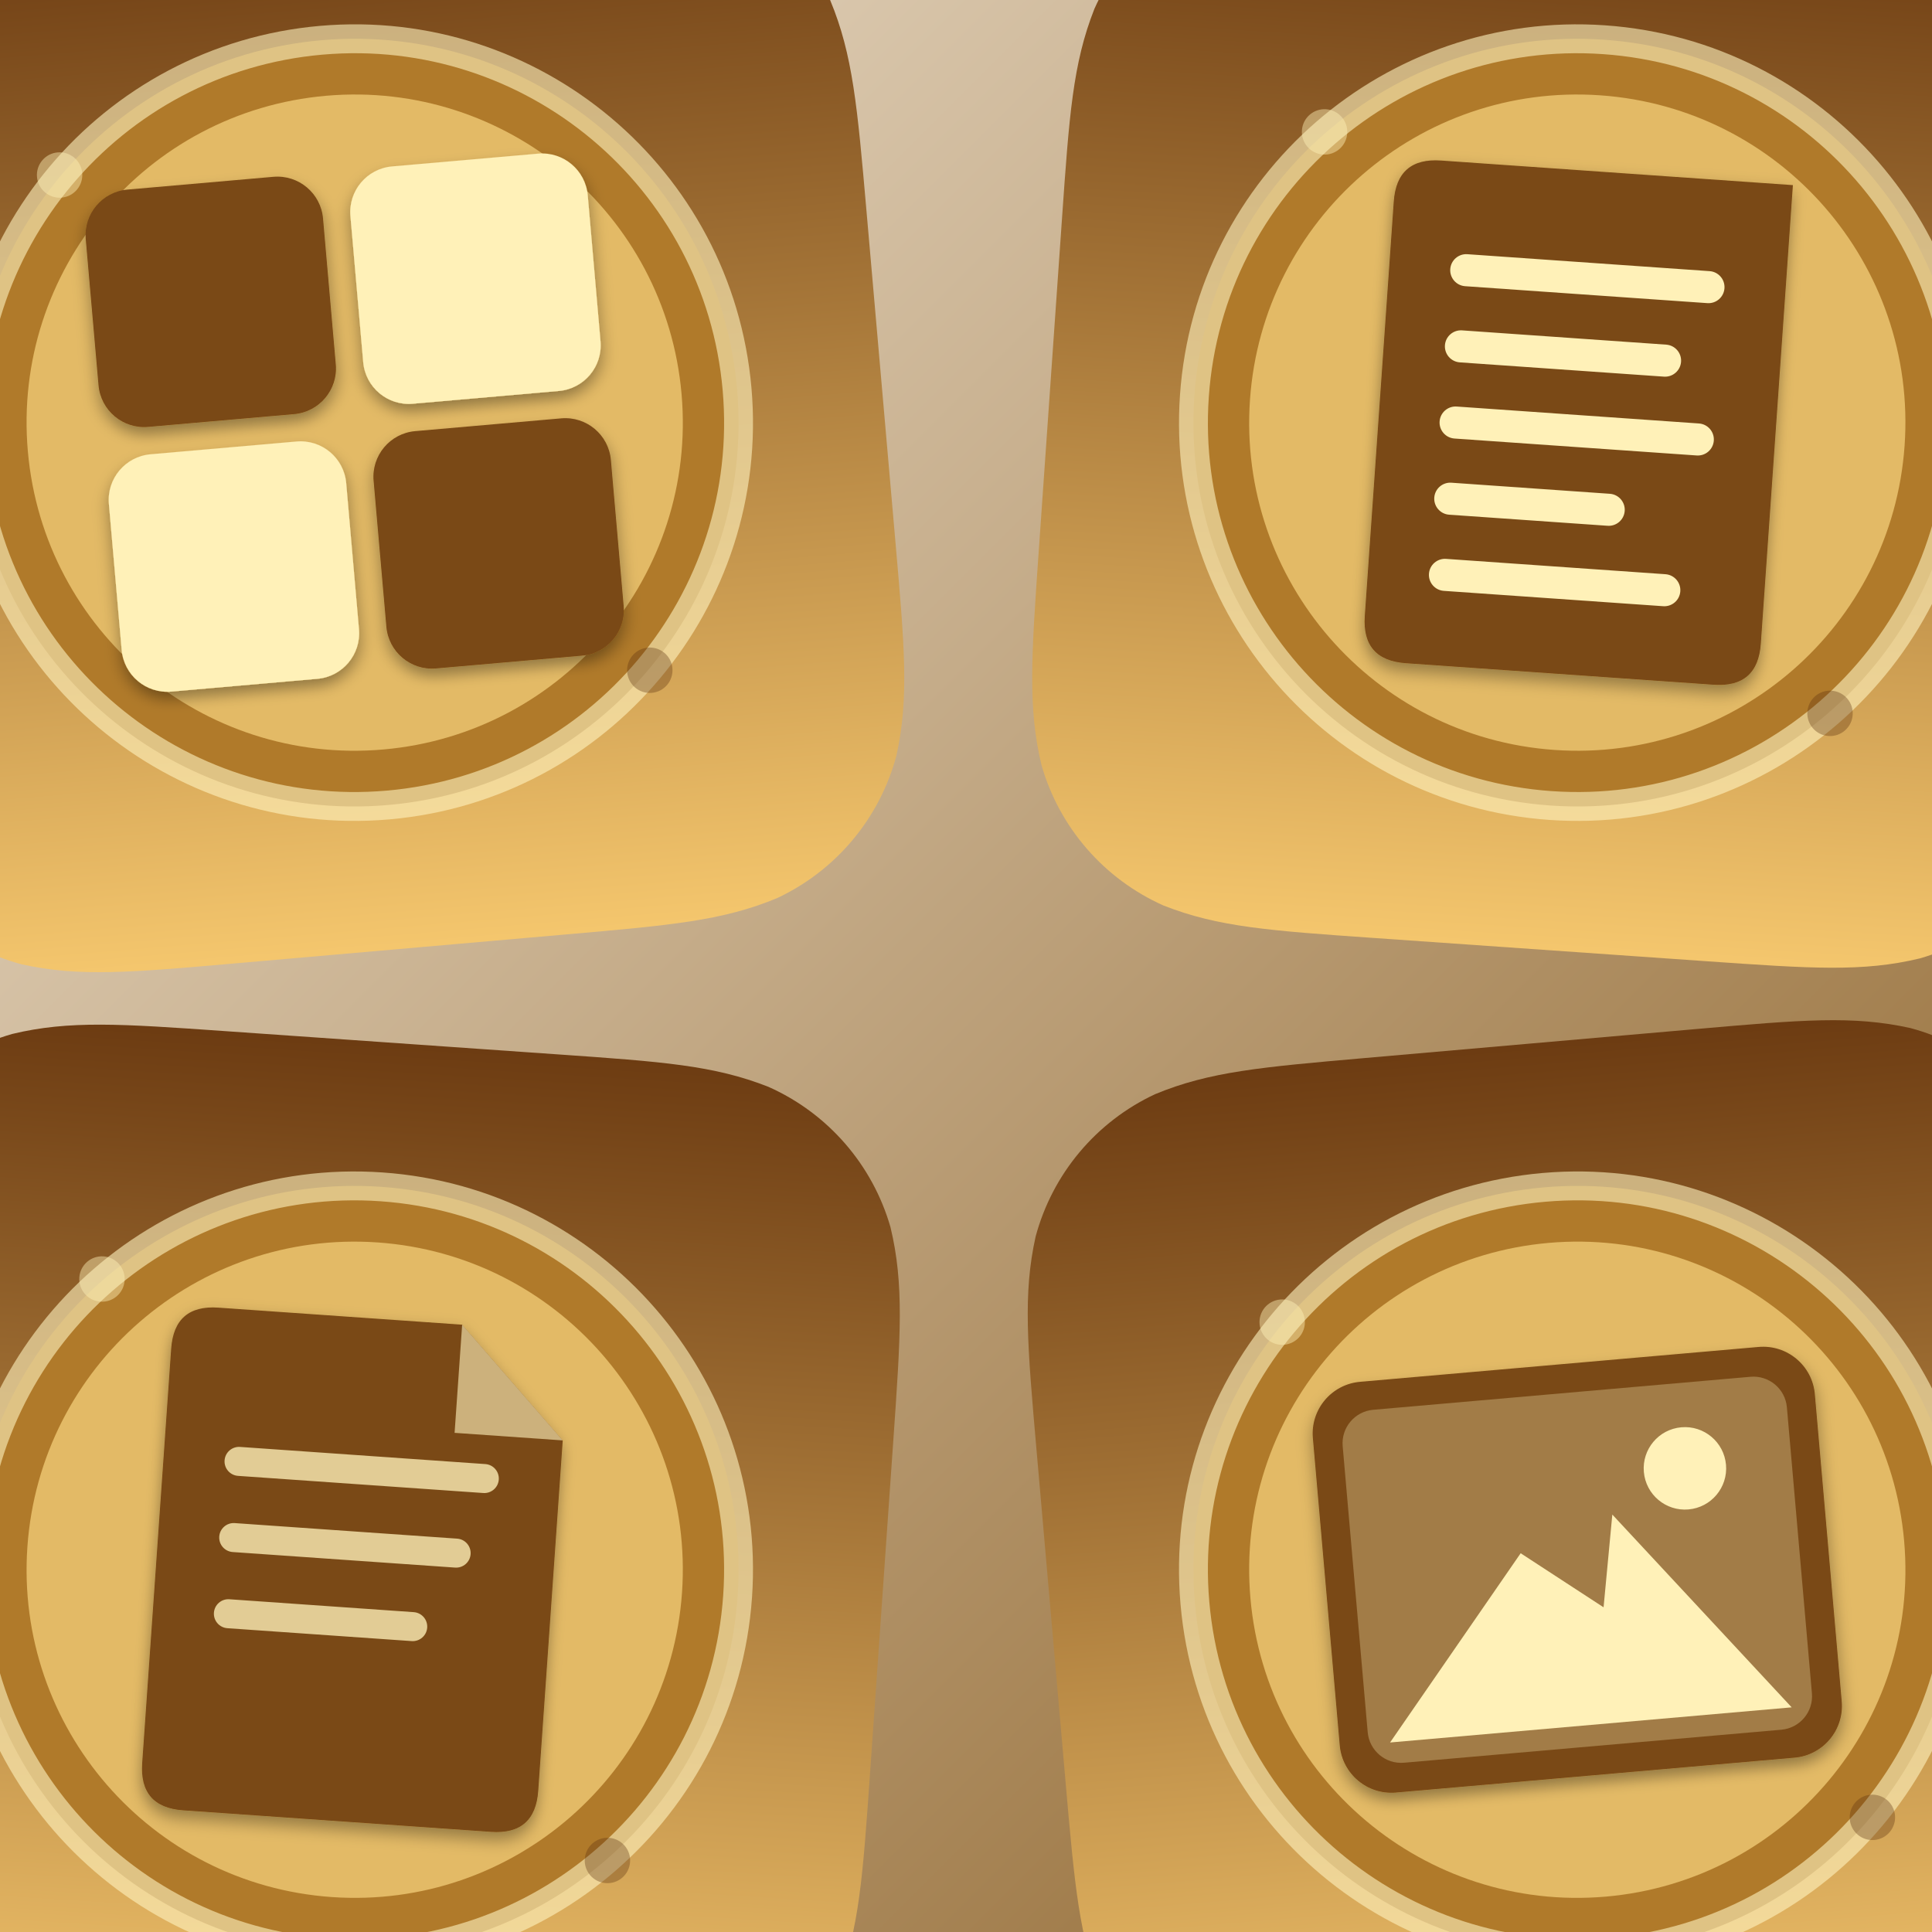
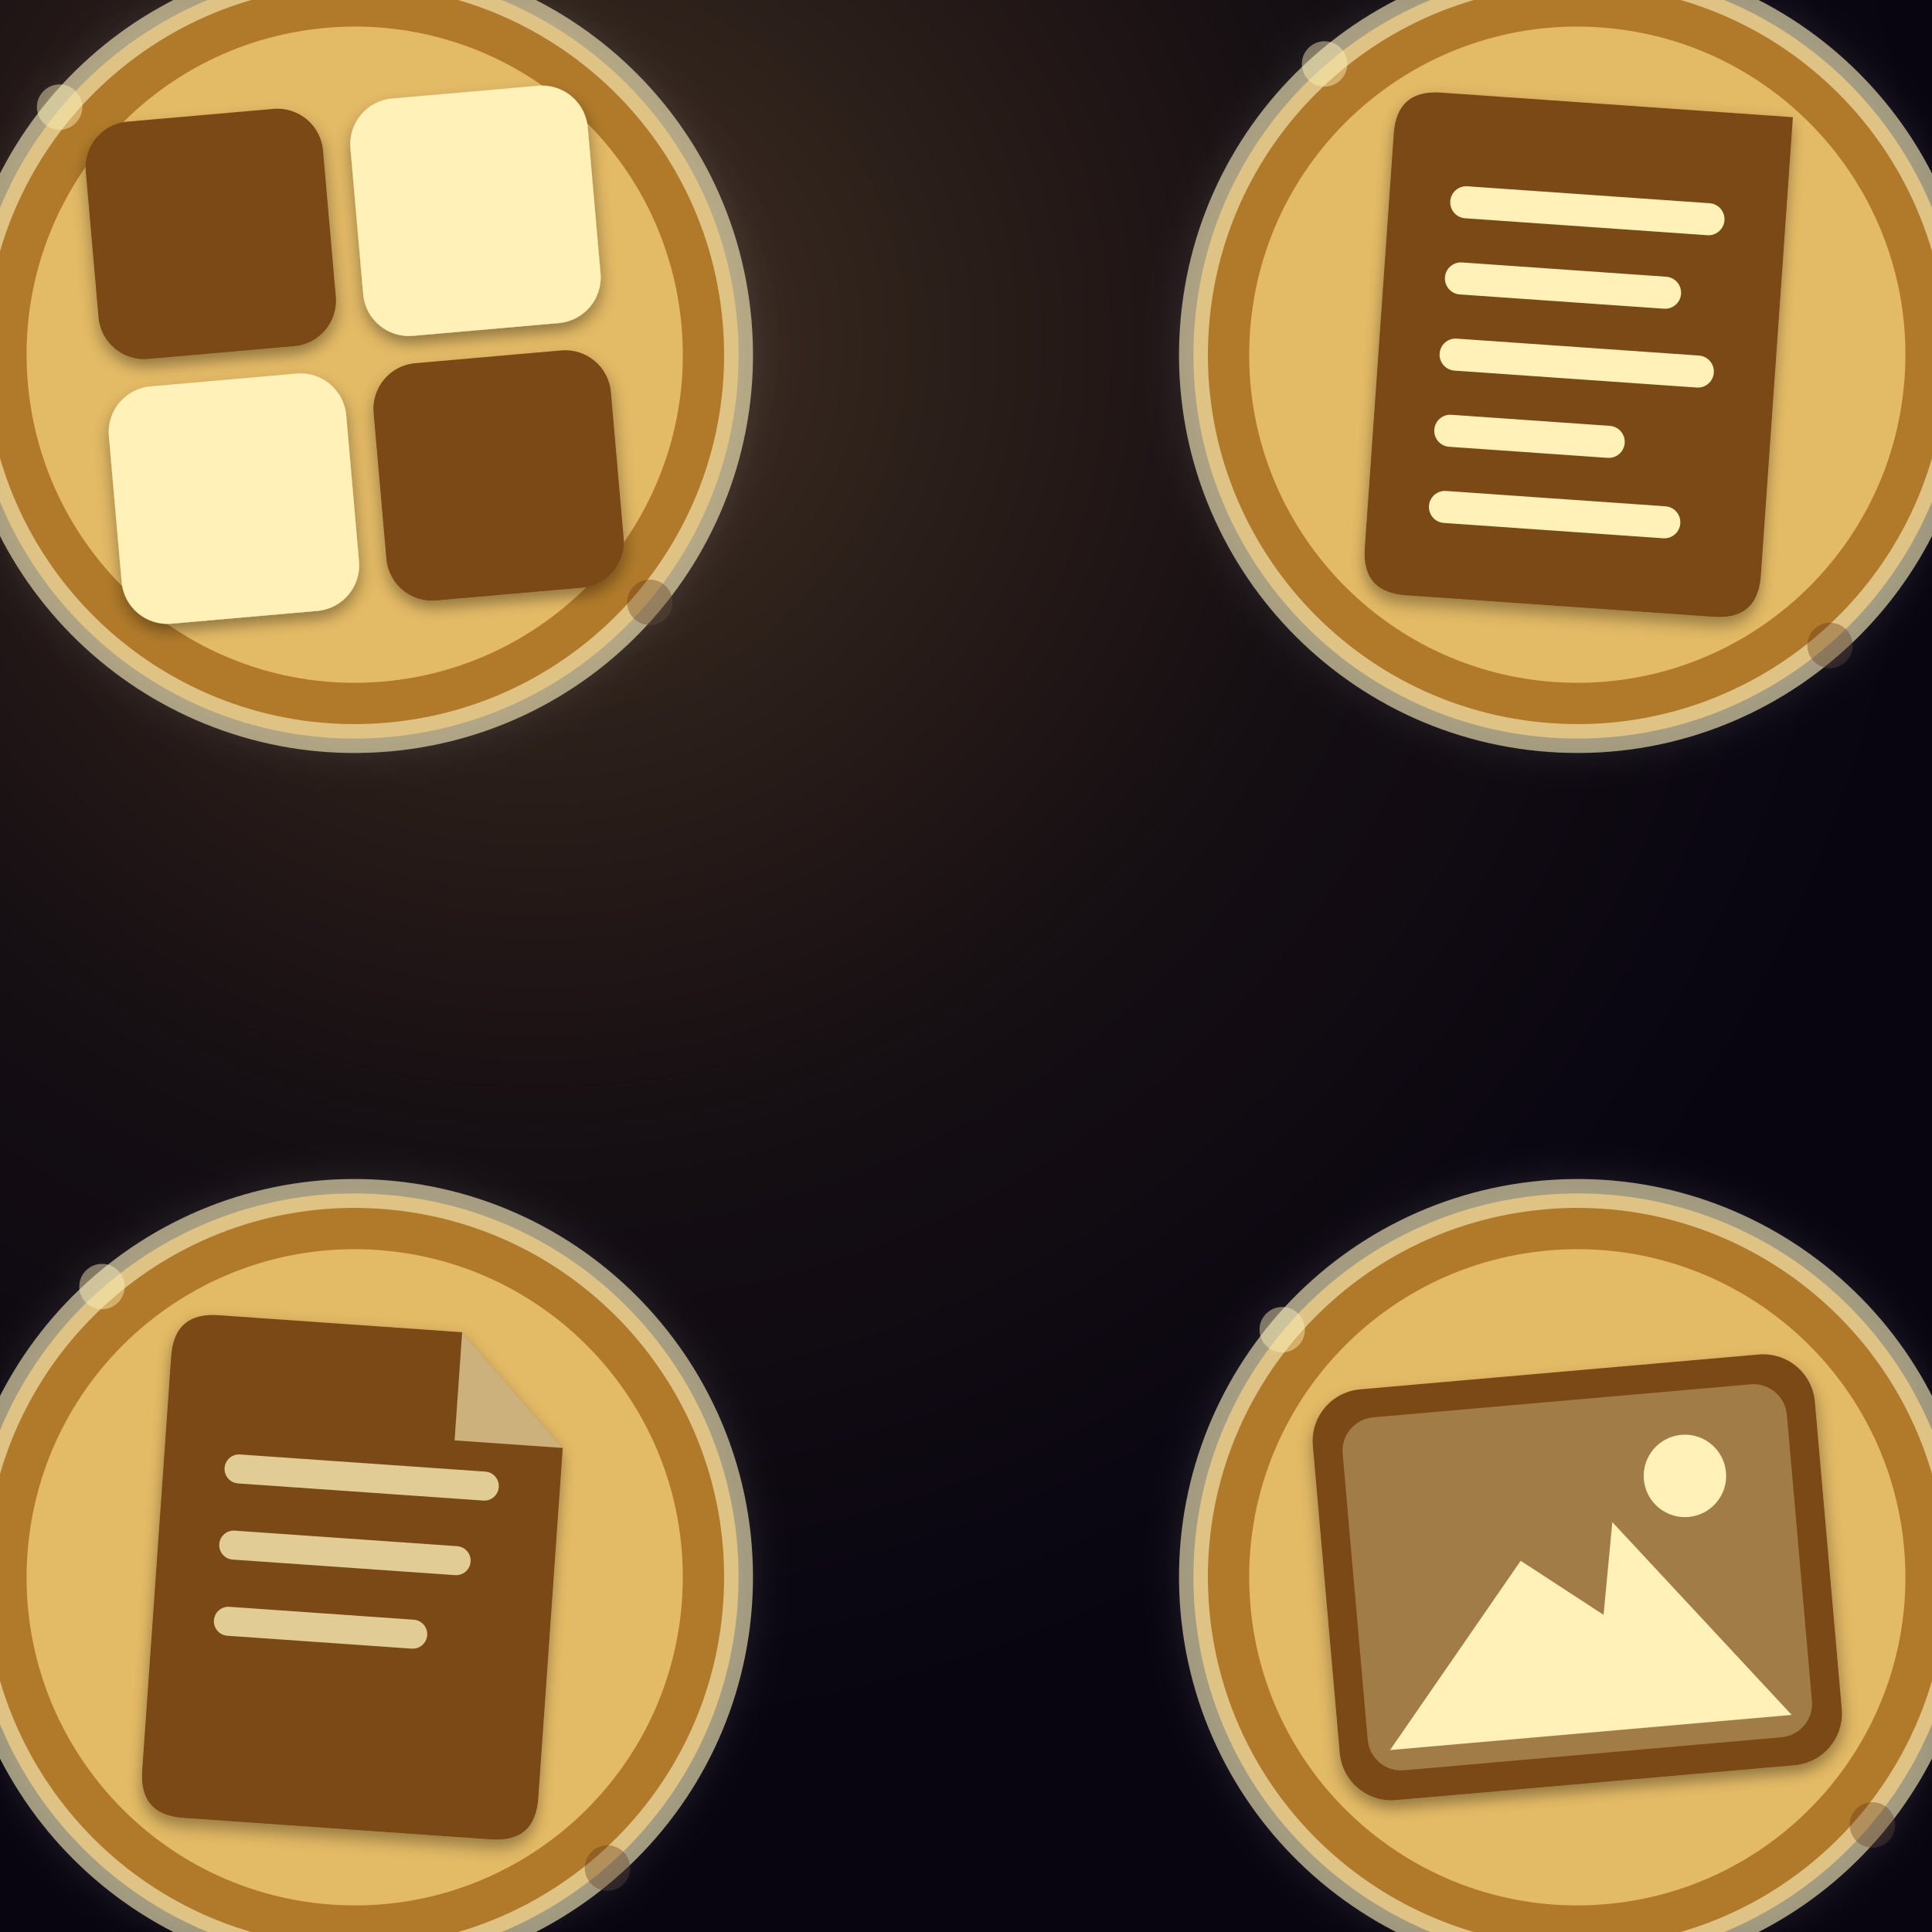
<svg xmlns="http://www.w3.org/2000/svg" viewBox="0 0 1024 1024" width="1024" height="1024" role="img" aria-label="Arcade Tokens icon set preview">
  <defs>
-     <linearGradient id="bgarcadetokens" x1="0" y1="0" x2="1" y2="1">
-       <stop offset="0" stop-color="#eee2d0" />
-       <stop offset="1" stop-color="#8c6127" />
-     </linearGradient>
+     <radialGradient id="glowarcadetokens" cx=".28" cy=".18" r=".72">
+       <stop offset="0" stop-color="#be9250" stop-opacity=".32" />
+       <stop offset=".58" stop-color="#b07a2a" stop-opacity=".08" />
+       <stop offset="1" stop-color="#b07a2a" stop-opacity="0" />
+     </radialGradient>
+     <filter id="liftarcadetokens" x="-30%" y="-30%" width="160%" height="160%">
+       <feDropShadow dx="0" dy="20" stdDeviation="24" flood-color="#000" flood-opacity=".52" />
+       <feDropShadow dx="0" dy="0" stdDeviation="10" flood-color="#fff" flood-opacity=".13" />
+     </filter>
  </defs>
-   <rect width="1024" height="1024" fill="url(#bgarcadetokens)" />
-   <circle cx="128" cy="120" r="210" fill="#fff" opacity=".24" />
-   <circle cx="918" cy="884" r="260" fill="#b07a2a" opacity=".20" />
-   <g transform="rotate(-5 188 224)">
-     <svg viewBox="0 0 1024 1024" width="560" height="560" x="-92" y="-56" aria-hidden="true">
-       <defs>
-         <clipPath id="sq">
-           <path d="M 350.06 0 L 673.94 0 C 774.74 0 825.13 0 879.39 17.15 L 879.39 17.15 C 938.62 38.71 985.29 85.38 1006.85 144.61 C 1024 198.87 1024 249.26 1024 350.06 L 1024 673.94 C 1024 774.74 1024 825.13 1006.85 879.39 L 1006.85 879.39 C 985.29 938.62 938.62 985.29 879.39 1006.85 C 825.13 1024 774.74 1024 673.94 1024 L 350.06 1024 C 249.26 1024 198.87 1024 144.61 1006.85 L 144.61 1006.85 C 85.38 985.29 38.71 938.62 17.15 879.39 C 0 825.13 0 774.74 0 673.94 L 0 350.06 C 0 249.26 0 198.87 17.15 144.61 L 17.15 144.61 C 38.71 85.38 85.38 38.71 144.61 17.15 C 198.87 0 249.26 0 350.06 0 Z" />
-         </clipPath>
-         <linearGradient id="bgarcadetokensdashboard" x1="0" y1="0" x2="0" y2="1">
-           <stop offset="0" stop-color="#6d3c12" />
-           <stop offset="1" stop-color="#f4c66d" />
-         </linearGradient>
-         <filter id="sharcadetokensdashboard" x="-20%" y="-20%" width="140%" height="140%">
-           <feDropShadow dx="0" dy="10" stdDeviation="10" flood-color="#000" flood-opacity=".35" />
-         </filter>
-       </defs>
-       <g clip-path="url(#sq)">
-         <rect width="1024" height="1024" fill="url(#bgarcadetokensdashboard)" />
-         <circle cx="512" cy="512" r="372" fill="#b07a2a" />
-         <circle cx="512" cy="512" r="318" fill="#f6d27d" opacity=".72" />
-         <circle cx="512" cy="512" r="372" fill="none" stroke="#fff3bf" stroke-width="28" opacity=".6" />
-         <g filter="url(#sharcadetokensdashboard)" transform="translate(512 512) scale(.74) translate(-512 -512)">
-           <rect x="182" y="182" width="312" height="312" rx="60" fill="#7a4a17" />
-           <rect x="530" y="182" width="312" height="312" rx="60" fill="#fff1b8" />
-           <rect x="182" y="530" width="312" height="312" rx="60" fill="#fff1b8" />
-           <rect x="530" y="530" width="312" height="312" rx="60" fill="#7a4a17" />
+   <rect width="1024" height="1024" fill="#080511" />
+   <rect width="1024" height="1024" fill="url(#glowarcadetokens)" />
+   <g filter="url(#liftarcadetokens)">
+     <g transform="rotate(-5 188 188)">
+       <svg viewBox="0 0 1024 1024" width="560" height="560" x="-92" y="-92" aria-hidden="true">
+         <defs>
+           <clipPath id="sq">
+             <path d="M 350.06 0 L 673.94 0 C 774.74 0 825.13 0 879.39 17.15 L 879.39 17.15 C 938.62 38.71 985.29 85.38 1006.85 144.61 C 1024 198.87 1024 249.26 1024 350.06 L 1024 673.94 C 1024 774.74 1024 825.13 1006.85 879.39 L 1006.85 879.39 C 985.29 938.62 938.62 985.29 879.39 1006.85 C 825.13 1024 774.74 1024 673.94 1024 L 350.06 1024 C 249.26 1024 198.87 1024 144.61 1006.85 L 144.61 1006.85 C 85.38 985.29 38.71 938.62 17.15 879.39 C 0 825.13 0 774.74 0 673.94 L 0 350.06 C 0 249.26 0 198.87 17.15 144.61 L 17.15 144.61 C 38.71 85.38 85.38 38.71 144.61 17.15 C 198.87 0 249.26 0 350.06 0 Z" />
+           </clipPath>
+           <linearGradient id="bgarcadetokensdashboard" x1="0" y1="0" x2="0" y2="1">
+             <stop offset="0" stop-color="#6d3c12" />
+             <stop offset="1" stop-color="#f4c66d" />
+           </linearGradient>
+           <filter id="sharcadetokensdashboard" x="-20%" y="-20%" width="140%" height="140%">
+             <feDropShadow dx="0" dy="10" stdDeviation="10" flood-color="#000" flood-opacity=".35" />
+           </filter>
+         </defs>
+         <g clip-path="url(#sq)">
+           <circle cx="512" cy="512" r="372" fill="#b07a2a" />
+           <circle cx="512" cy="512" r="318" fill="#f6d27d" opacity=".72" />
+           <circle cx="512" cy="512" r="372" fill="none" stroke="#fff3bf" stroke-width="28" opacity=".6" />
+           <g filter="url(#sharcadetokensdashboard)" transform="translate(512 512) scale(.74) translate(-512 -512)">
+             <rect x="182" y="182" width="312" height="312" rx="60" fill="#7a4a17" />
+             <rect x="530" y="182" width="312" height="312" rx="60" fill="#fff1b8" />
+             <rect x="182" y="530" width="312" height="312" rx="60" fill="#fff1b8" />
+             <rect x="530" y="530" width="312" height="312" rx="60" fill="#7a4a17" />
+           </g>
+           <circle cx="248" cy="248" r="22" fill="#fff1b8" opacity=".45" />
+           <circle cx="776" cy="776" r="22" fill="#5b310f" opacity=".35" />
        </g>
-         <circle cx="248" cy="248" r="22" fill="#fff1b8" opacity=".45" />
-         <circle cx="776" cy="776" r="22" fill="#5b310f" opacity=".35" />
-       </g>
-     </svg>
-   </g>
-   <g transform="rotate(4 836 224)">
-     <svg viewBox="0 0 1024 1024" width="560" height="560" x="556" y="-56" aria-hidden="true">
-       <defs>
-         <clipPath id="sq">
-           <path d="M 350.06 0 L 673.94 0 C 774.74 0 825.13 0 879.39 17.15 L 879.39 17.15 C 938.62 38.71 985.29 85.38 1006.85 144.61 C 1024 198.87 1024 249.26 1024 350.06 L 1024 673.94 C 1024 774.74 1024 825.13 1006.85 879.39 L 1006.85 879.39 C 985.29 938.62 938.62 985.29 879.39 1006.85 C 825.13 1024 774.74 1024 673.94 1024 L 350.06 1024 C 249.26 1024 198.87 1024 144.61 1006.85 L 144.61 1006.85 C 85.38 985.29 38.71 938.62 17.15 879.39 C 0 825.13 0 774.74 0 673.94 L 0 350.06 C 0 249.26 0 198.87 17.15 144.61 L 17.15 144.61 C 38.71 85.38 85.38 38.71 144.61 17.15 C 198.87 0 249.26 0 350.06 0 Z" />
-         </clipPath>
-         <linearGradient id="bgarcadetokensposts" x1="0" y1="0" x2="0" y2="1">
-           <stop offset="0" stop-color="#6d3c12" />
-           <stop offset="1" stop-color="#f4c66d" />
-         </linearGradient>
-         <filter id="sharcadetokensposts" x="-20%" y="-20%" width="140%" height="140%">
-           <feDropShadow dx="0" dy="10" stdDeviation="10" flood-color="#000" flood-opacity=".35" />
-         </filter>
-       </defs>
-       <g clip-path="url(#sq)">
-         <rect width="1024" height="1024" fill="url(#bgarcadetokensposts)" />
-         <circle cx="512" cy="512" r="372" fill="#b07a2a" />
-         <circle cx="512" cy="512" r="318" fill="#f6d27d" opacity=".72" />
-         <circle cx="512" cy="512" r="372" fill="none" stroke="#fff3bf" stroke-width="28" opacity=".6" />
-         <g filter="url(#sharcadetokensposts)" transform="translate(512 512) scale(.74) translate(-512 -512)">
-           <path d="M 310 182 L 772 182 L 772 182 L 772 784 Q 772 842 714 842 L 310 842 Q 252 842 252 784 L 252 240 Q 252 182 310 182 Z" fill="#7a4a17" />
-           <rect x="332" y="302" width="360" height="42" rx="21" fill="#fff1b8" />
-           <rect x="332" y="402" width="310" height="42" rx="21" fill="#fff1b8" />
-           <rect x="332" y="502" width="360" height="42" rx="21" fill="#fff1b8" />
-           <rect x="332" y="602" width="250" height="42" rx="21" fill="#fff1b8" />
-           <rect x="332" y="702" width="330" height="42" rx="21" fill="#fff1b8" />
+       </svg>
+     </g>
+     <g transform="rotate(4 836 188)">
+       <svg viewBox="0 0 1024 1024" width="560" height="560" x="556" y="-92" aria-hidden="true">
+         <defs>
+           <clipPath id="sq">
+             <path d="M 350.06 0 L 673.94 0 C 774.74 0 825.13 0 879.39 17.15 L 879.39 17.15 C 938.62 38.71 985.29 85.38 1006.85 144.61 C 1024 198.87 1024 249.26 1024 350.06 L 1024 673.94 C 1024 774.74 1024 825.13 1006.85 879.39 L 1006.85 879.39 C 985.29 938.62 938.62 985.29 879.39 1006.85 C 825.13 1024 774.74 1024 673.94 1024 L 350.06 1024 C 249.26 1024 198.87 1024 144.61 1006.85 L 144.61 1006.85 C 85.38 985.29 38.71 938.62 17.15 879.39 C 0 825.13 0 774.74 0 673.94 L 0 350.06 C 0 249.26 0 198.87 17.15 144.61 L 17.15 144.61 C 38.71 85.38 85.38 38.71 144.61 17.15 C 198.87 0 249.26 0 350.06 0 Z" />
+           </clipPath>
+           <linearGradient id="bgarcadetokensposts" x1="0" y1="0" x2="0" y2="1">
+             <stop offset="0" stop-color="#6d3c12" />
+             <stop offset="1" stop-color="#f4c66d" />
+           </linearGradient>
+           <filter id="sharcadetokensposts" x="-20%" y="-20%" width="140%" height="140%">
+             <feDropShadow dx="0" dy="10" stdDeviation="10" flood-color="#000" flood-opacity=".35" />
+           </filter>
+         </defs>
+         <g clip-path="url(#sq)">
+           <circle cx="512" cy="512" r="372" fill="#b07a2a" />
+           <circle cx="512" cy="512" r="318" fill="#f6d27d" opacity=".72" />
+           <circle cx="512" cy="512" r="372" fill="none" stroke="#fff3bf" stroke-width="28" opacity=".6" />
+           <g filter="url(#sharcadetokensposts)" transform="translate(512 512) scale(.74) translate(-512 -512)">
+             <path d="M 310 182 L 772 182 L 772 182 L 772 784 Q 772 842 714 842 L 310 842 Q 252 842 252 784 L 252 240 Q 252 182 310 182 Z" fill="#7a4a17" />
+             <rect x="332" y="302" width="360" height="42" rx="21" fill="#fff1b8" />
+             <rect x="332" y="402" width="310" height="42" rx="21" fill="#fff1b8" />
+             <rect x="332" y="502" width="360" height="42" rx="21" fill="#fff1b8" />
+             <rect x="332" y="602" width="250" height="42" rx="21" fill="#fff1b8" />
+             <rect x="332" y="702" width="330" height="42" rx="21" fill="#fff1b8" />
+           </g>
+           <circle cx="248" cy="248" r="22" fill="#fff1b8" opacity=".45" />
+           <circle cx="776" cy="776" r="22" fill="#5b310f" opacity=".35" />
        </g>
-         <circle cx="248" cy="248" r="22" fill="#fff1b8" opacity=".45" />
-         <circle cx="776" cy="776" r="22" fill="#5b310f" opacity=".35" />
-       </g>
-     </svg>
-   </g>
-   <g transform="rotate(4 188 832)">
-     <svg viewBox="0 0 1024 1024" width="560" height="560" x="-92" y="552" aria-hidden="true">
-       <defs>
-         <clipPath id="sq">
-           <path d="M 350.06 0 L 673.94 0 C 774.74 0 825.13 0 879.39 17.15 L 879.39 17.15 C 938.62 38.71 985.29 85.38 1006.85 144.61 C 1024 198.87 1024 249.26 1024 350.06 L 1024 673.94 C 1024 774.74 1024 825.13 1006.85 879.39 L 1006.85 879.39 C 985.29 938.62 938.62 985.29 879.39 1006.85 C 825.13 1024 774.74 1024 673.94 1024 L 350.06 1024 C 249.26 1024 198.87 1024 144.61 1006.85 L 144.61 1006.85 C 85.38 985.29 38.71 938.62 17.15 879.39 C 0 825.13 0 774.74 0 673.94 L 0 350.06 C 0 249.26 0 198.87 17.15 144.61 L 17.15 144.61 C 38.71 85.38 85.38 38.71 144.61 17.15 C 198.87 0 249.26 0 350.06 0 Z" />
-         </clipPath>
-         <linearGradient id="bgarcadetokenspages" x1="0" y1="0" x2="0" y2="1">
-           <stop offset="0" stop-color="#6d3c12" />
-           <stop offset="1" stop-color="#f4c66d" />
-         </linearGradient>
-         <filter id="sharcadetokenspages" x="-20%" y="-20%" width="140%" height="140%">
-           <feDropShadow dx="0" dy="10" stdDeviation="10" flood-color="#000" flood-opacity=".35" />
-         </filter>
-       </defs>
-       <g clip-path="url(#sq)">
-         <rect width="1024" height="1024" fill="url(#bgarcadetokenspages)" />
-         <circle cx="512" cy="512" r="372" fill="#b07a2a" />
-         <circle cx="512" cy="512" r="318" fill="#f6d27d" opacity=".72" />
-         <circle cx="512" cy="512" r="372" fill="none" stroke="#fff3bf" stroke-width="28" opacity=".6" />
-         <g filter="url(#sharcadetokenspages)" transform="translate(512 512) scale(.74) translate(-512 -512)">
-           <path d="M 310 182 L 630 182 L 772 324 L 772 784 Q 772 842 714 842 L 310 842 Q 252 842 252 784 L 252 240 Q 252 182 310 182 Z" fill="#7a4a17" />
-           <path d="M 630 182 L 772 324 L 630 324 Z" fill="#fff1b8" opacity=".62" />
-           <rect x="332" y="362" width="360" height="38" rx="19" fill="#fff1b8" opacity=".78" />
-           <rect x="332" y="462" width="330" height="38" rx="19" fill="#fff1b8" opacity=".78" />
-           <rect x="332" y="562" width="280" height="38" rx="19" fill="#fff1b8" opacity=".78" />
+       </svg>
+     </g>
+     <g transform="rotate(4 188 836)">
+       <svg viewBox="0 0 1024 1024" width="560" height="560" x="-92" y="556" aria-hidden="true">
+         <defs>
+           <clipPath id="sq">
+             <path d="M 350.06 0 L 673.94 0 C 774.74 0 825.13 0 879.39 17.15 L 879.39 17.15 C 938.62 38.71 985.29 85.38 1006.85 144.61 C 1024 198.87 1024 249.26 1024 350.06 L 1024 673.94 C 1024 774.74 1024 825.13 1006.85 879.39 L 1006.85 879.39 C 985.29 938.62 938.62 985.29 879.39 1006.85 C 825.13 1024 774.74 1024 673.94 1024 L 350.06 1024 C 249.26 1024 198.87 1024 144.61 1006.85 L 144.61 1006.85 C 85.38 985.29 38.71 938.62 17.15 879.39 C 0 825.13 0 774.74 0 673.94 L 0 350.06 C 0 249.26 0 198.87 17.15 144.61 L 17.15 144.61 C 38.71 85.38 85.38 38.71 144.61 17.15 C 198.87 0 249.26 0 350.06 0 Z" />
+           </clipPath>
+           <linearGradient id="bgarcadetokenspages" x1="0" y1="0" x2="0" y2="1">
+             <stop offset="0" stop-color="#6d3c12" />
+             <stop offset="1" stop-color="#f4c66d" />
+           </linearGradient>
+           <filter id="sharcadetokenspages" x="-20%" y="-20%" width="140%" height="140%">
+             <feDropShadow dx="0" dy="10" stdDeviation="10" flood-color="#000" flood-opacity=".35" />
+           </filter>
+         </defs>
+         <g clip-path="url(#sq)">
+           <circle cx="512" cy="512" r="372" fill="#b07a2a" />
+           <circle cx="512" cy="512" r="318" fill="#f6d27d" opacity=".72" />
+           <circle cx="512" cy="512" r="372" fill="none" stroke="#fff3bf" stroke-width="28" opacity=".6" />
+           <g filter="url(#sharcadetokenspages)" transform="translate(512 512) scale(.74) translate(-512 -512)">
+             <path d="M 310 182 L 630 182 L 772 324 L 772 784 Q 772 842 714 842 L 310 842 Q 252 842 252 784 L 252 240 Q 252 182 310 182 Z" fill="#7a4a17" />
+             <path d="M 630 182 L 772 324 L 630 324 Z" fill="#fff1b8" opacity=".62" />
+             <rect x="332" y="362" width="360" height="38" rx="19" fill="#fff1b8" opacity=".78" />
+             <rect x="332" y="462" width="330" height="38" rx="19" fill="#fff1b8" opacity=".78" />
+             <rect x="332" y="562" width="280" height="38" rx="19" fill="#fff1b8" opacity=".78" />
+           </g>
+           <circle cx="248" cy="248" r="22" fill="#fff1b8" opacity=".45" />
+           <circle cx="776" cy="776" r="22" fill="#5b310f" opacity=".35" />
        </g>
-         <circle cx="248" cy="248" r="22" fill="#fff1b8" opacity=".45" />
-         <circle cx="776" cy="776" r="22" fill="#5b310f" opacity=".35" />
-       </g>
-     </svg>
-   </g>
-   <g transform="rotate(-5 836 832)">
-     <svg viewBox="0 0 1024 1024" width="560" height="560" x="556" y="552" aria-hidden="true">
-       <defs>
-         <clipPath id="sq">
-           <path d="M 350.06 0 L 673.94 0 C 774.74 0 825.13 0 879.39 17.15 L 879.39 17.15 C 938.62 38.71 985.29 85.38 1006.85 144.61 C 1024 198.87 1024 249.26 1024 350.06 L 1024 673.94 C 1024 774.74 1024 825.13 1006.85 879.39 L 1006.85 879.39 C 985.29 938.62 938.62 985.29 879.39 1006.85 C 825.13 1024 774.74 1024 673.94 1024 L 350.06 1024 C 249.26 1024 198.87 1024 144.61 1006.85 L 144.61 1006.85 C 85.38 985.29 38.71 938.62 17.15 879.39 C 0 825.13 0 774.74 0 673.94 L 0 350.06 C 0 249.26 0 198.87 17.15 144.61 L 17.15 144.61 C 38.71 85.38 85.38 38.71 144.61 17.15 C 198.87 0 249.26 0 350.06 0 Z" />
-         </clipPath>
-         <linearGradient id="bgarcadetokensmedia" x1="0" y1="0" x2="0" y2="1">
-           <stop offset="0" stop-color="#6d3c12" />
-           <stop offset="1" stop-color="#f4c66d" />
-         </linearGradient>
-         <filter id="sharcadetokensmedia" x="-20%" y="-20%" width="140%" height="140%">
-           <feDropShadow dx="0" dy="10" stdDeviation="10" flood-color="#000" flood-opacity=".35" />
-         </filter>
-       </defs>
-       <g clip-path="url(#sq)">
-         <rect width="1024" height="1024" fill="url(#bgarcadetokensmedia)" />
-         <circle cx="512" cy="512" r="372" fill="#b07a2a" />
-         <circle cx="512" cy="512" r="318" fill="#f6d27d" opacity=".72" />
-         <circle cx="512" cy="512" r="372" fill="none" stroke="#fff3bf" stroke-width="28" opacity=".6" />
-         <g filter="url(#sharcadetokensmedia)" transform="translate(512 512) scale(.74) translate(-512 -512)">
-           <rect x="182" y="242" width="660" height="540" rx="68" fill="#7a4a17" />
-           <rect x="220" y="280" width="584" height="464" rx="44" fill="#fff1b8" opacity=".30" />
-           <circle cx="664" cy="392" r="54" fill="#fff1b8" />
-           <path d="M 248 716 L 440 484 L 542 564 L 564 444 L 776 716 Z" fill="#fff1b8" />
+       </svg>
+     </g>
+     <g transform="rotate(-5 836 836)">
+       <svg viewBox="0 0 1024 1024" width="560" height="560" x="556" y="556" aria-hidden="true">
+         <defs>
+           <clipPath id="sq">
+             <path d="M 350.06 0 L 673.94 0 C 774.74 0 825.13 0 879.39 17.15 L 879.39 17.15 C 938.62 38.71 985.29 85.38 1006.85 144.61 C 1024 198.87 1024 249.26 1024 350.06 L 1024 673.94 C 1024 774.74 1024 825.13 1006.85 879.39 L 1006.85 879.39 C 985.29 938.62 938.62 985.29 879.39 1006.85 C 825.13 1024 774.74 1024 673.94 1024 L 350.06 1024 C 249.26 1024 198.87 1024 144.61 1006.85 L 144.61 1006.85 C 85.38 985.29 38.71 938.62 17.15 879.39 C 0 825.13 0 774.74 0 673.94 L 0 350.06 C 0 249.26 0 198.87 17.15 144.61 L 17.15 144.61 C 38.71 85.38 85.38 38.71 144.61 17.15 C 198.87 0 249.26 0 350.06 0 Z" />
+           </clipPath>
+           <linearGradient id="bgarcadetokensmedia" x1="0" y1="0" x2="0" y2="1">
+             <stop offset="0" stop-color="#6d3c12" />
+             <stop offset="1" stop-color="#f4c66d" />
+           </linearGradient>
+           <filter id="sharcadetokensmedia" x="-20%" y="-20%" width="140%" height="140%">
+             <feDropShadow dx="0" dy="10" stdDeviation="10" flood-color="#000" flood-opacity=".35" />
+           </filter>
+         </defs>
+         <g clip-path="url(#sq)">
+           <circle cx="512" cy="512" r="372" fill="#b07a2a" />
+           <circle cx="512" cy="512" r="318" fill="#f6d27d" opacity=".72" />
+           <circle cx="512" cy="512" r="372" fill="none" stroke="#fff3bf" stroke-width="28" opacity=".6" />
+           <g filter="url(#sharcadetokensmedia)" transform="translate(512 512) scale(.74) translate(-512 -512)">
+             <rect x="182" y="242" width="660" height="540" rx="68" fill="#7a4a17" />
+             <rect x="220" y="280" width="584" height="464" rx="44" fill="#fff1b8" opacity=".30" />
+             <circle cx="664" cy="392" r="54" fill="#fff1b8" />
+             <path d="M 248 716 L 440 484 L 542 564 L 564 444 L 776 716 Z" fill="#fff1b8" />
+           </g>
+           <circle cx="248" cy="248" r="22" fill="#fff1b8" opacity=".45" />
+           <circle cx="776" cy="776" r="22" fill="#5b310f" opacity=".35" />
        </g>
-         <circle cx="248" cy="248" r="22" fill="#fff1b8" opacity=".45" />
-         <circle cx="776" cy="776" r="22" fill="#5b310f" opacity=".35" />
-       </g>
-     </svg>
+       </svg>
+     </g>
  </g>
</svg>
